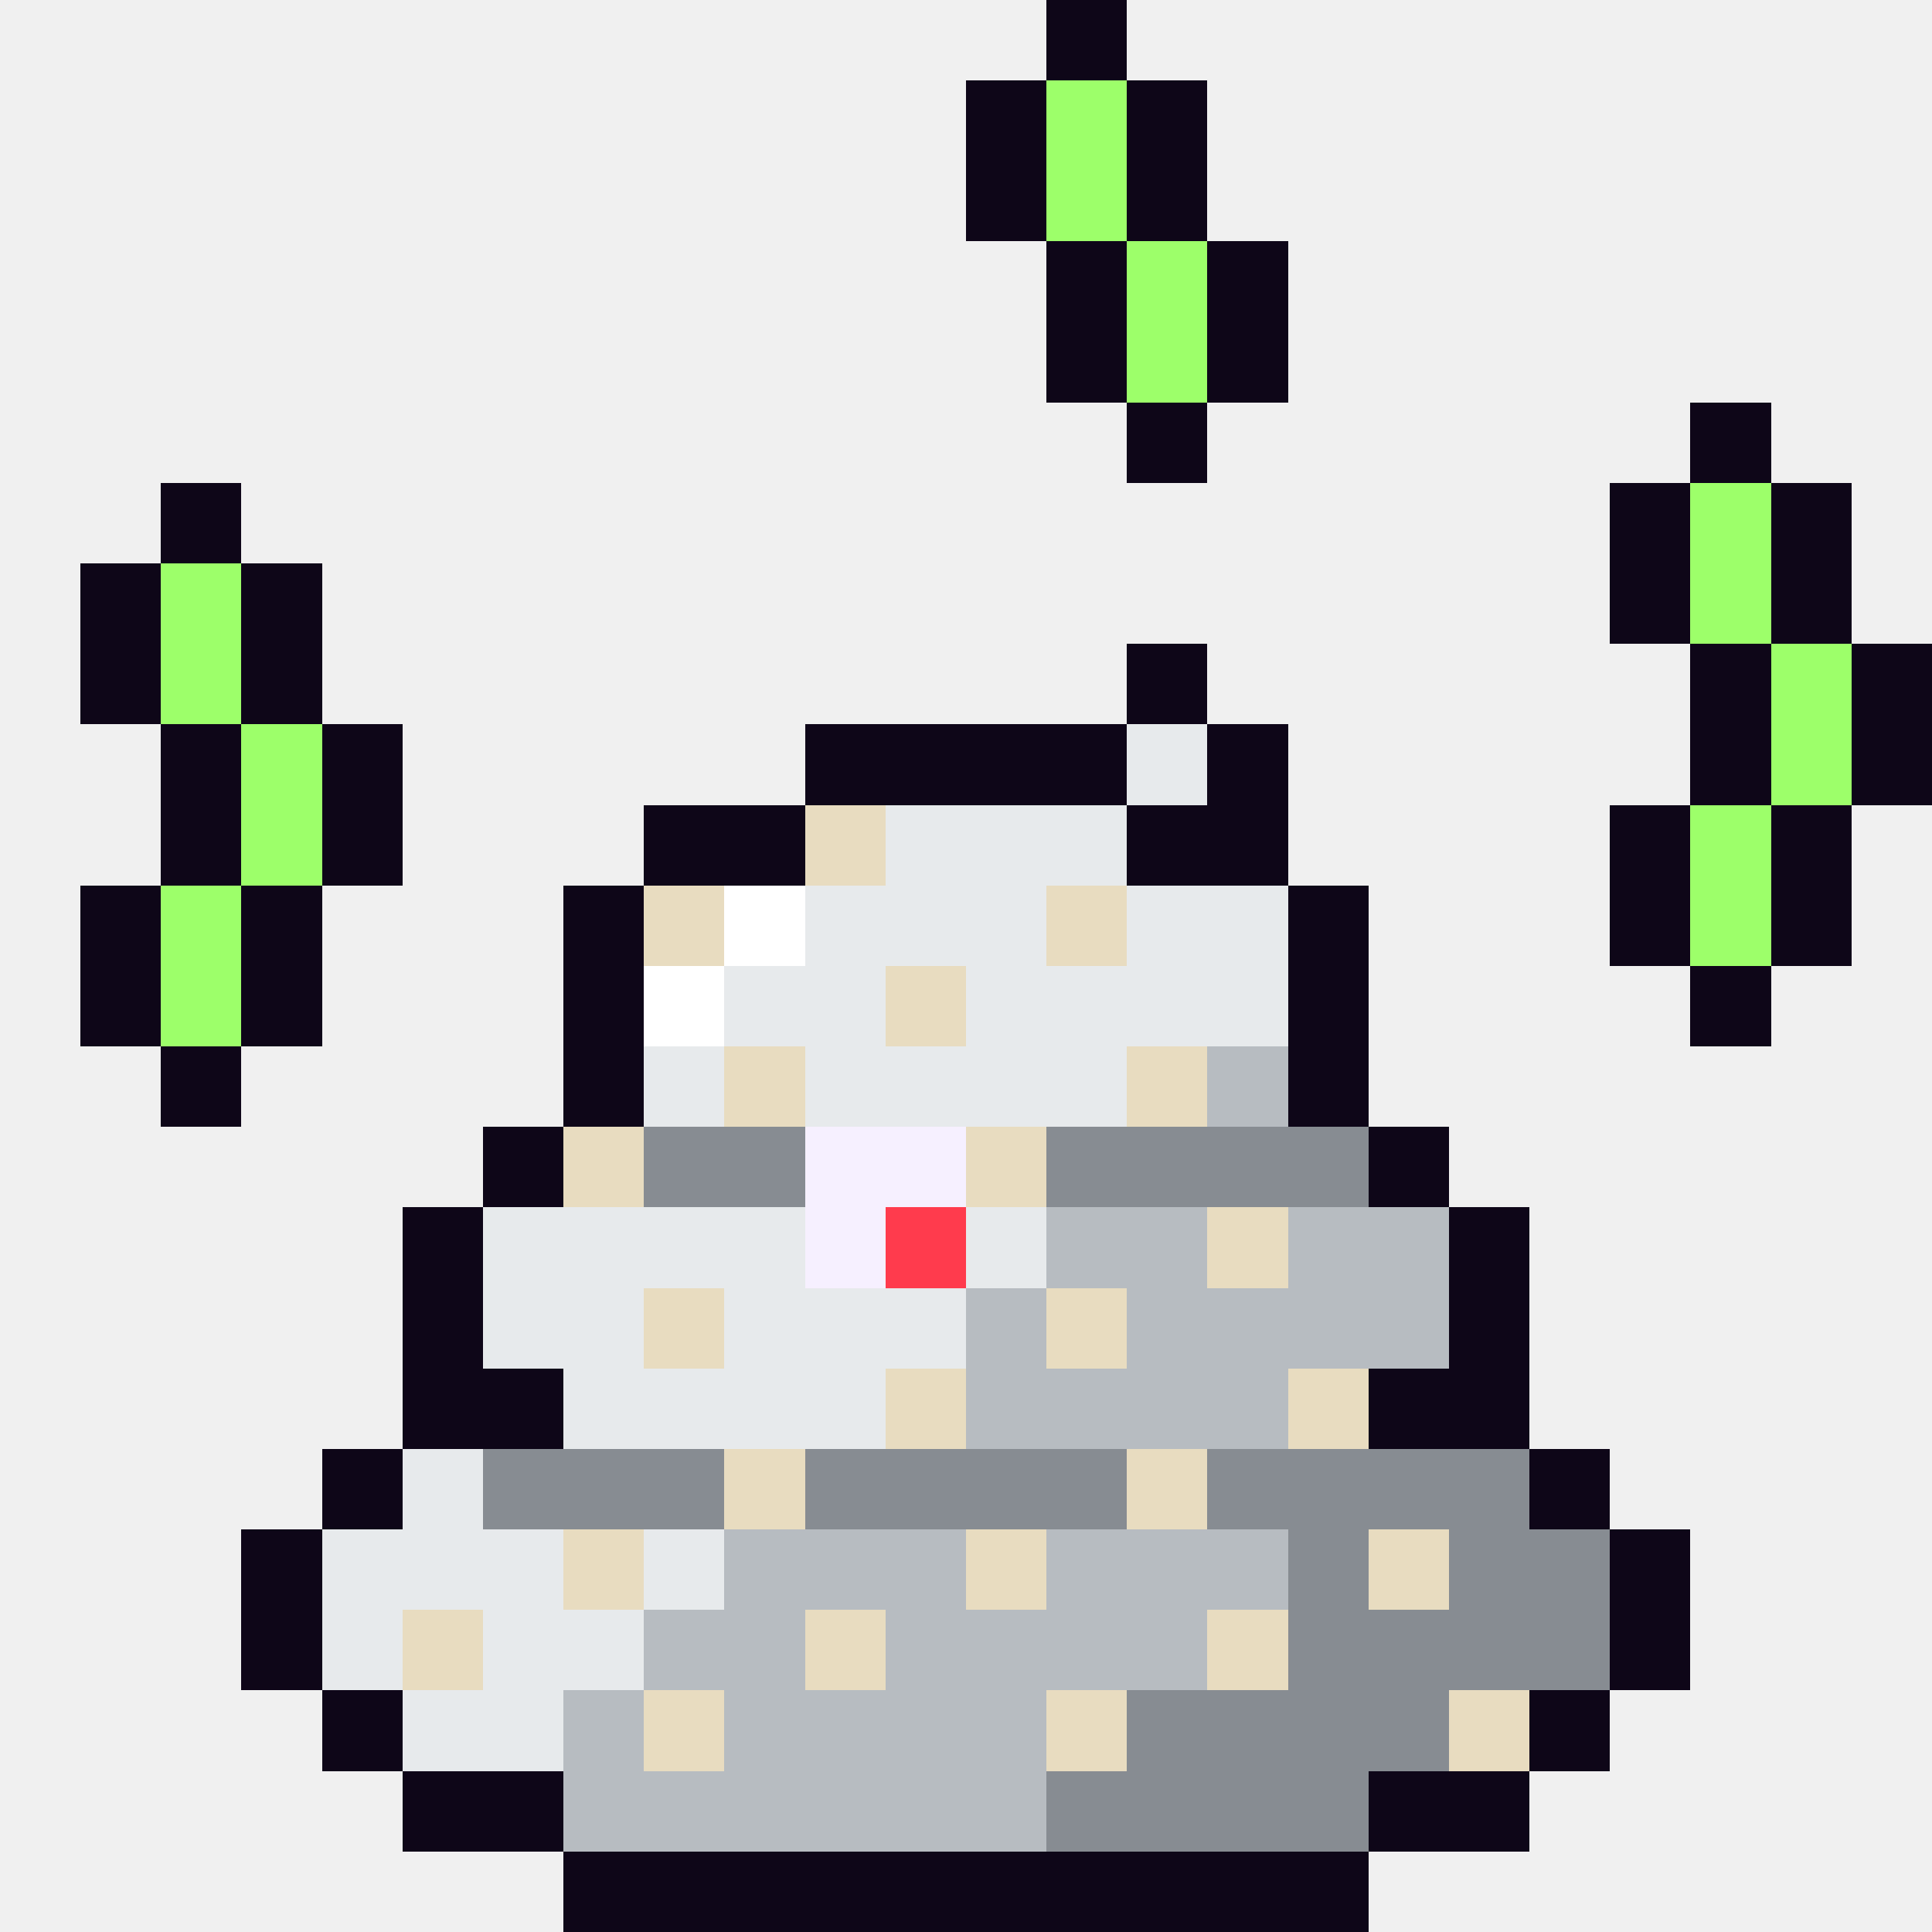
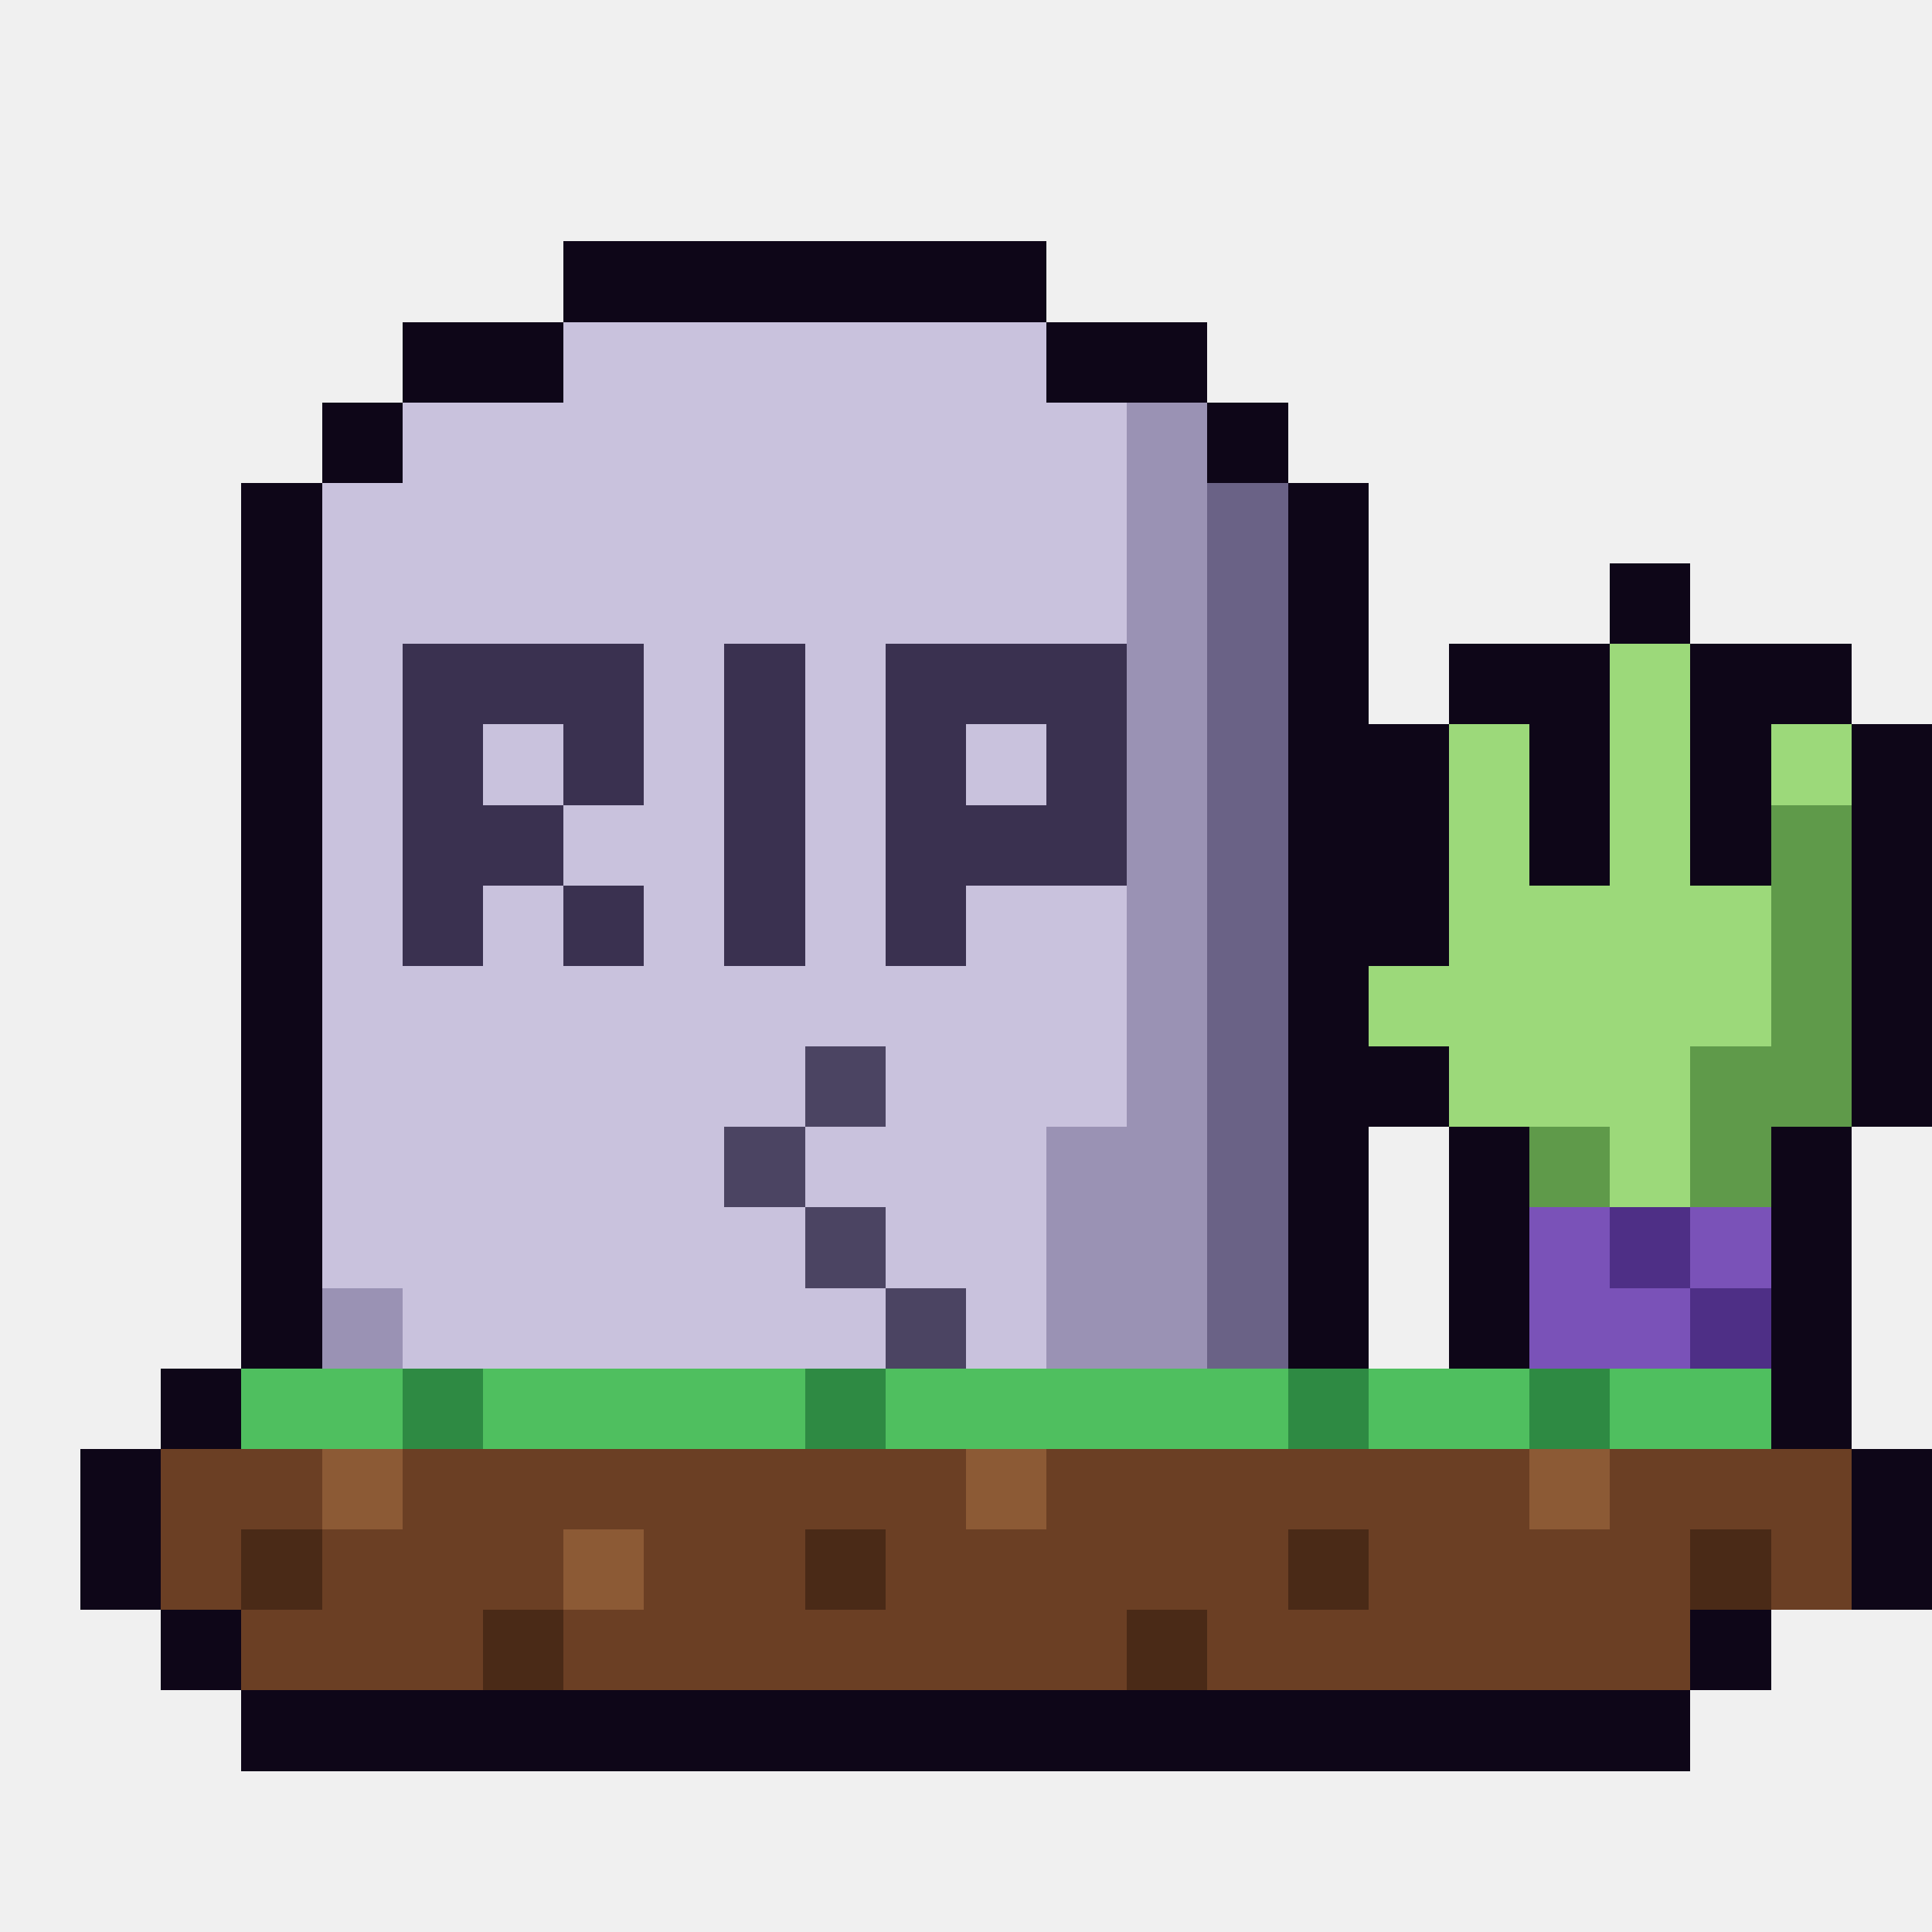
<svg xmlns="http://www.w3.org/2000/svg" viewBox="0 0 24 24" shape-rendering="crispEdges">
-   <style>@media (prefers-reduced-motion: no-preference){.stink{animation:waft 1.8s ease-in-out infinite}}@keyframes waft{0%,100%{opacity:1;transform:translateY(0)}50%{opacity:.35;transform:translateY(-1px)}}</style>
-   <rect x="13" y="0" width="1" height="1" fill="#0e0618" />
-   <rect x="12" y="1" width="1" height="1" fill="#0e0618" />
-   <rect x="14" y="1" width="1" height="1" fill="#0e0618" />
-   <rect x="12" y="2" width="1" height="1" fill="#0e0618" />
-   <rect x="14" y="2" width="1" height="1" fill="#0e0618" />
-   <rect x="13" y="3" width="1" height="1" fill="#0e0618" />
-   <rect x="15" y="3" width="1" height="1" fill="#0e0618" />
-   <rect x="13" y="4" width="1" height="1" fill="#0e0618" />
-   <rect x="15" y="4" width="1" height="1" fill="#0e0618" />
-   <rect x="14" y="5" width="1" height="1" fill="#0e0618" />
-   <rect x="21" y="5" width="1" height="1" fill="#0e0618" />
-   <rect x="2" y="6" width="1" height="1" fill="#0e0618" />
-   <rect x="20" y="6" width="1" height="1" fill="#0e0618" />
-   <rect x="22" y="6" width="1" height="1" fill="#0e0618" />
-   <rect x="1" y="7" width="1" height="1" fill="#0e0618" />
+   <style>.fog{opacity:0}@media (prefers-reduced-motion: no-preference){.glow rect{animation:glow 3s ease-in-out infinite}.fog{animation:drift 6s linear infinite}.f2{animation-delay:-3s}@keyframes glow{0%,100%{fill:#3a3150}50%{fill:#14b84e}}.glow{animation:halo 3s ease-in-out infinite}@keyframes halo{0%,100%{filter:none}50%{filter:drop-shadow(0 0 .6px #45ff7a)}}@keyframes drift{0%{opacity:0;transform:translate(-6px,0)}20%,70%{opacity:.55}100%{opacity:0;transform:translate(8px,0)}}}</style>
+   <rect x="7" y="3" width="6" height="1" fill="#0e0618" />
+   <rect x="5" y="4" width="2" height="1" fill="#0e0618" />
+   <rect x="7" y="4" width="6" height="1" fill="#c9c2dd" />
+   <rect x="13" y="4" width="2" height="1" fill="#0e0618" />
+   <rect x="4" y="5" width="1" height="1" fill="#0e0618" />
+   <rect x="5" y="5" width="9" height="1" fill="#c9c2dd" />
+   <rect x="14" y="5" width="1" height="1" fill="#9a92b4" />
+   <rect x="15" y="5" width="1" height="1" fill="#0e0618" />
+   <rect x="3" y="6" width="1" height="1" fill="#0e0618" />
+   <rect x="4" y="6" width="10" height="1" fill="#c9c2dd" />
+   <rect x="14" y="6" width="1" height="1" fill="#9a92b4" />
+   <rect x="15" y="6" width="1" height="1" fill="#6a6286" />
+   <rect x="16" y="6" width="1" height="1" fill="#0e0618" />
  <rect x="3" y="7" width="1" height="1" fill="#0e0618" />
+   <rect x="4" y="7" width="10" height="1" fill="#c9c2dd" />
+   <rect x="14" y="7" width="1" height="1" fill="#9a92b4" />
+   <rect x="15" y="7" width="1" height="1" fill="#6a6286" />
+   <rect x="16" y="7" width="1" height="1" fill="#0e0618" />
+   <rect x="3" y="8" width="1" height="1" fill="#0e0618" />
+   <rect x="4" y="8" width="1" height="1" fill="#c9c2dd" />
+   <rect x="8" y="8" width="1" height="1" fill="#c9c2dd" />
+   <rect x="10" y="8" width="1" height="1" fill="#c9c2dd" />
+   <rect x="14" y="8" width="1" height="1" fill="#9a92b4" />
+   <rect x="15" y="8" width="1" height="1" fill="#6a6286" />
+   <rect x="16" y="8" width="1" height="1" fill="#0e0618" />
+   <rect x="3" y="9" width="1" height="1" fill="#0e0618" />
+   <rect x="4" y="9" width="1" height="1" fill="#c9c2dd" />
+   <rect x="6" y="9" width="1" height="1" fill="#c9c2dd" />
+   <rect x="8" y="9" width="1" height="1" fill="#c9c2dd" />
+   <rect x="10" y="9" width="1" height="1" fill="#c9c2dd" />
+   <rect x="12" y="9" width="1" height="1" fill="#c9c2dd" />
+   <rect x="14" y="9" width="1" height="1" fill="#9a92b4" />
+   <rect x="15" y="9" width="1" height="1" fill="#6a6286" />
+   <rect x="16" y="9" width="1" height="1" fill="#0e0618" />
+   <rect x="3" y="10" width="1" height="1" fill="#0e0618" />
+   <rect x="4" y="10" width="1" height="1" fill="#c9c2dd" />
+   <rect x="7" y="10" width="2" height="1" fill="#c9c2dd" />
+   <rect x="10" y="10" width="1" height="1" fill="#c9c2dd" />
+   <rect x="14" y="10" width="1" height="1" fill="#9a92b4" />
+   <rect x="15" y="10" width="1" height="1" fill="#6a6286" />
+   <rect x="16" y="10" width="1" height="1" fill="#0e0618" />
+   <rect x="3" y="11" width="1" height="1" fill="#0e0618" />
+   <rect x="4" y="11" width="1" height="1" fill="#c9c2dd" />
+   <rect x="6" y="11" width="1" height="1" fill="#c9c2dd" />
+   <rect x="8" y="11" width="1" height="1" fill="#c9c2dd" />
+   <rect x="10" y="11" width="1" height="1" fill="#c9c2dd" />
+   <rect x="12" y="11" width="2" height="1" fill="#c9c2dd" />
+   <rect x="14" y="11" width="1" height="1" fill="#9a92b4" />
+   <rect x="15" y="11" width="1" height="1" fill="#6a6286" />
+   <rect x="16" y="11" width="1" height="1" fill="#0e0618" />
+   <rect x="3" y="12" width="1" height="1" fill="#0e0618" />
+   <rect x="4" y="12" width="10" height="1" fill="#c9c2dd" />
+   <rect x="14" y="12" width="1" height="1" fill="#9a92b4" />
+   <rect x="15" y="12" width="1" height="1" fill="#6a6286" />
+   <rect x="16" y="12" width="1" height="1" fill="#0e0618" />
+   <rect x="3" y="13" width="1" height="1" fill="#0e0618" />
+   <rect x="4" y="13" width="6" height="1" fill="#c9c2dd" />
+   <rect x="11" y="13" width="3" height="1" fill="#c9c2dd" />
+   <rect x="14" y="13" width="1" height="1" fill="#9a92b4" />
+   <rect x="15" y="13" width="1" height="1" fill="#6a6286" />
+   <rect x="16" y="13" width="1" height="1" fill="#0e0618" />
+   <rect x="3" y="14" width="1" height="1" fill="#0e0618" />
+   <rect x="4" y="14" width="5" height="1" fill="#c9c2dd" />
+   <rect x="10" y="14" width="3" height="1" fill="#c9c2dd" />
+   <rect x="13" y="14" width="2" height="1" fill="#9a92b4" />
+   <rect x="15" y="14" width="1" height="1" fill="#6a6286" />
+   <rect x="16" y="14" width="1" height="1" fill="#0e0618" />
+   <rect x="3" y="15" width="1" height="1" fill="#0e0618" />
+   <rect x="4" y="15" width="6" height="1" fill="#c9c2dd" />
+   <rect x="11" y="15" width="2" height="1" fill="#c9c2dd" />
+   <rect x="13" y="15" width="2" height="1" fill="#9a92b4" />
+   <rect x="15" y="15" width="1" height="1" fill="#6a6286" />
+   <rect x="16" y="15" width="1" height="1" fill="#0e0618" />
+   <rect x="3" y="16" width="1" height="1" fill="#0e0618" />
+   <rect x="4" y="16" width="1" height="1" fill="#9a92b4" />
+   <rect x="5" y="16" width="6" height="1" fill="#c9c2dd" />
+   <rect x="12" y="16" width="1" height="1" fill="#c9c2dd" />
+   <rect x="13" y="16" width="2" height="1" fill="#9a92b4" />
+   <rect x="15" y="16" width="1" height="1" fill="#6a6286" />
+   <rect x="16" y="16" width="1" height="1" fill="#0e0618" />
+   <rect x="3" y="17" width="1" height="1" fill="#0e0618" />
+   <rect x="4" y="17" width="2" height="1" fill="#9a92b4" />
+   <rect x="6" y="17" width="6" height="1" fill="#c9c2dd" />
+   <rect x="12" y="17" width="3" height="1" fill="#9a92b4" />
+   <rect x="15" y="17" width="1" height="1" fill="#6a6286" />
+   <rect x="16" y="17" width="1" height="1" fill="#0e0618" />
+   <g class="glow">
+     <rect x="5" y="8" width="3" height="1" fill="#3a3150" />
+     <rect x="9" y="8" width="1" height="1" fill="#3a3150" />
+     <rect x="11" y="8" width="3" height="1" fill="#3a3150" />
+     <rect x="5" y="9" width="1" height="1" fill="#3a3150" />
+     <rect x="7" y="9" width="1" height="1" fill="#3a3150" />
+     <rect x="9" y="9" width="1" height="1" fill="#3a3150" />
+     <rect x="11" y="9" width="1" height="1" fill="#3a3150" />
+     <rect x="13" y="9" width="1" height="1" fill="#3a3150" />
+     <rect x="5" y="10" width="2" height="1" fill="#3a3150" />
+     <rect x="9" y="10" width="1" height="1" fill="#3a3150" />
+     <rect x="11" y="10" width="3" height="1" fill="#3a3150" />
+     <rect x="5" y="11" width="1" height="1" fill="#3a3150" />
+     <rect x="7" y="11" width="1" height="1" fill="#3a3150" />
+     <rect x="9" y="11" width="1" height="1" fill="#3a3150" />
+     <rect x="11" y="11" width="1" height="1" fill="#3a3150" />
+     <rect x="10" y="13" width="1" height="1" fill="#4b4462" />
+     <rect x="9" y="14" width="1" height="1" fill="#4b4462" />
+     <rect x="10" y="15" width="1" height="1" fill="#4b4462" />
+     <rect x="11" y="16" width="1" height="1" fill="#4b4462" />
+   </g>
  <rect x="20" y="7" width="1" height="1" fill="#0e0618" />
-   <rect x="22" y="7" width="1" height="1" fill="#0e0618" />
-   <rect x="1" y="8" width="1" height="1" fill="#0e0618" />
-   <rect x="3" y="8" width="1" height="1" fill="#0e0618" />
-   <rect x="14" y="8" width="1" height="1" fill="#0e0618" />
-   <rect x="21" y="8" width="1" height="1" fill="#0e0618" />
-   <rect x="23" y="8" width="1" height="1" fill="#0e0618" />
-   <rect x="2" y="9" width="1" height="1" fill="#0e0618" />
-   <rect x="4" y="9" width="1" height="1" fill="#0e0618" />
-   <rect x="10" y="9" width="4" height="1" fill="#0e0618" />
-   <rect x="14" y="9" width="1" height="1" fill="#e7eaec" />
-   <rect x="15" y="9" width="1" height="1" fill="#0e0618" />
+   <rect x="18" y="8" width="2" height="1" fill="#0e0618" />
+   <rect x="20" y="8" width="1" height="1" fill="#9cd97a" />
+   <rect x="21" y="8" width="2" height="1" fill="#0e0618" />
+   <rect x="17" y="9" width="1" height="1" fill="#0e0618" />
+   <rect x="18" y="9" width="1" height="1" fill="#9cd97a" />
+   <rect x="19" y="9" width="1" height="1" fill="#0e0618" />
+   <rect x="20" y="9" width="1" height="1" fill="#9cd97a" />
  <rect x="21" y="9" width="1" height="1" fill="#0e0618" />
+   <rect x="22" y="9" width="1" height="1" fill="#9cd97a" />
  <rect x="23" y="9" width="1" height="1" fill="#0e0618" />
-   <rect x="2" y="10" width="1" height="1" fill="#0e0618" />
-   <rect x="4" y="10" width="1" height="1" fill="#0e0618" />
-   <rect x="8" y="10" width="2" height="1" fill="#0e0618" />
-   <rect x="10" y="10" width="1" height="1" fill="#e8dcc0" />
-   <rect x="11" y="10" width="3" height="1" fill="#e7eaec" />
-   <rect x="14" y="10" width="2" height="1" fill="#0e0618" />
-   <rect x="20" y="10" width="1" height="1" fill="#0e0618" />
-   <rect x="22" y="10" width="1" height="1" fill="#0e0618" />
-   <rect x="1" y="11" width="1" height="1" fill="#0e0618" />
-   <rect x="3" y="11" width="1" height="1" fill="#0e0618" />
-   <rect x="7" y="11" width="1" height="1" fill="#0e0618" />
-   <rect x="8" y="11" width="1" height="1" fill="#e8dcc0" />
-   <rect x="9" y="11" width="1" height="1" fill="#ffffff" />
-   <rect x="10" y="11" width="3" height="1" fill="#e7eaec" />
-   <rect x="13" y="11" width="1" height="1" fill="#e8dcc0" />
-   <rect x="14" y="11" width="2" height="1" fill="#e7eaec" />
-   <rect x="16" y="11" width="1" height="1" fill="#0e0618" />
-   <rect x="20" y="11" width="1" height="1" fill="#0e0618" />
-   <rect x="22" y="11" width="1" height="1" fill="#0e0618" />
-   <rect x="1" y="12" width="1" height="1" fill="#0e0618" />
-   <rect x="3" y="12" width="1" height="1" fill="#0e0618" />
-   <rect x="7" y="12" width="1" height="1" fill="#0e0618" />
-   <rect x="8" y="12" width="1" height="1" fill="#ffffff" />
-   <rect x="9" y="12" width="2" height="1" fill="#e7eaec" />
-   <rect x="11" y="12" width="1" height="1" fill="#e8dcc0" />
-   <rect x="12" y="12" width="4" height="1" fill="#e7eaec" />
+   <rect x="17" y="10" width="1" height="1" fill="#0e0618" />
+   <rect x="18" y="10" width="1" height="1" fill="#9cd97a" />
+   <rect x="19" y="10" width="1" height="1" fill="#0e0618" />
+   <rect x="20" y="10" width="1" height="1" fill="#9cd97a" />
+   <rect x="21" y="10" width="1" height="1" fill="#0e0618" />
+   <rect x="22" y="10" width="1" height="1" fill="#5f9a4a" />
+   <rect x="23" y="10" width="1" height="1" fill="#0e0618" />
+   <rect x="16" y="11" width="2" height="1" fill="#0e0618" />
+   <rect x="18" y="11" width="4" height="1" fill="#9cd97a" />
+   <rect x="22" y="11" width="1" height="1" fill="#5f9a4a" />
+   <rect x="23" y="11" width="1" height="1" fill="#0e0618" />
  <rect x="16" y="12" width="1" height="1" fill="#0e0618" />
-   <rect x="21" y="12" width="1" height="1" fill="#0e0618" />
-   <rect x="2" y="13" width="1" height="1" fill="#0e0618" />
-   <rect x="7" y="13" width="1" height="1" fill="#0e0618" />
-   <rect x="8" y="13" width="1" height="1" fill="#e7eaec" />
-   <rect x="9" y="13" width="1" height="1" fill="#e8dcc0" />
-   <rect x="10" y="13" width="4" height="1" fill="#e7eaec" />
-   <rect x="14" y="13" width="1" height="1" fill="#e8dcc0" />
-   <rect x="15" y="13" width="1" height="1" fill="#b7bcc1" />
-   <rect x="16" y="13" width="1" height="1" fill="#0e0618" />
-   <rect x="6" y="14" width="1" height="1" fill="#0e0618" />
-   <rect x="7" y="14" width="1" height="1" fill="#e8dcc0" />
-   <rect x="8" y="14" width="2" height="1" fill="#878c92" />
-   <rect x="10" y="14" width="2" height="1" fill="#f6f0ff" />
-   <rect x="12" y="14" width="1" height="1" fill="#e8dcc0" />
-   <rect x="13" y="14" width="4" height="1" fill="#878c92" />
-   <rect x="17" y="14" width="1" height="1" fill="#0e0618" />
-   <rect x="5" y="15" width="1" height="1" fill="#0e0618" />
-   <rect x="6" y="15" width="4" height="1" fill="#e7eaec" />
-   <rect x="10" y="15" width="1" height="1" fill="#f6f0ff" />
-   <rect x="11" y="15" width="1" height="1" fill="#ff3b4d" />
-   <rect x="12" y="15" width="1" height="1" fill="#e7eaec" />
-   <rect x="13" y="15" width="2" height="1" fill="#b7bcc1" />
-   <rect x="15" y="15" width="1" height="1" fill="#e8dcc0" />
-   <rect x="16" y="15" width="2" height="1" fill="#b7bcc1" />
+   <rect x="17" y="12" width="5" height="1" fill="#9cd97a" />
+   <rect x="22" y="12" width="1" height="1" fill="#5f9a4a" />
+   <rect x="23" y="12" width="1" height="1" fill="#0e0618" />
+   <rect x="16" y="13" width="2" height="1" fill="#0e0618" />
+   <rect x="18" y="13" width="3" height="1" fill="#9cd97a" />
+   <rect x="21" y="13" width="2" height="1" fill="#5f9a4a" />
+   <rect x="23" y="13" width="1" height="1" fill="#0e0618" />
+   <rect x="18" y="14" width="1" height="1" fill="#0e0618" />
+   <rect x="19" y="14" width="1" height="1" fill="#5f9a4a" />
+   <rect x="20" y="14" width="1" height="1" fill="#9cd97a" />
+   <rect x="21" y="14" width="1" height="1" fill="#5f9a4a" />
+   <rect x="22" y="14" width="1" height="1" fill="#0e0618" />
  <rect x="18" y="15" width="1" height="1" fill="#0e0618" />
-   <rect x="5" y="16" width="1" height="1" fill="#0e0618" />
-   <rect x="6" y="16" width="2" height="1" fill="#e7eaec" />
-   <rect x="8" y="16" width="1" height="1" fill="#e8dcc0" />
-   <rect x="9" y="16" width="3" height="1" fill="#e7eaec" />
-   <rect x="12" y="16" width="1" height="1" fill="#b7bcc1" />
-   <rect x="13" y="16" width="1" height="1" fill="#e8dcc0" />
-   <rect x="14" y="16" width="4" height="1" fill="#b7bcc1" />
+   <rect x="19" y="15" width="1" height="1" fill="#7a52b8" />
+   <rect x="20" y="15" width="1" height="1" fill="#4e2f86" />
+   <rect x="21" y="15" width="1" height="1" fill="#7a52b8" />
+   <rect x="22" y="15" width="1" height="1" fill="#0e0618" />
  <rect x="18" y="16" width="1" height="1" fill="#0e0618" />
-   <rect x="5" y="17" width="2" height="1" fill="#0e0618" />
-   <rect x="7" y="17" width="4" height="1" fill="#e7eaec" />
-   <rect x="11" y="17" width="1" height="1" fill="#e8dcc0" />
-   <rect x="12" y="17" width="4" height="1" fill="#b7bcc1" />
-   <rect x="16" y="17" width="1" height="1" fill="#e8dcc0" />
-   <rect x="17" y="17" width="2" height="1" fill="#0e0618" />
-   <rect x="4" y="18" width="1" height="1" fill="#0e0618" />
-   <rect x="5" y="18" width="1" height="1" fill="#e7eaec" />
-   <rect x="6" y="18" width="3" height="1" fill="#878c92" />
-   <rect x="9" y="18" width="1" height="1" fill="#e8dcc0" />
-   <rect x="10" y="18" width="4" height="1" fill="#878c92" />
-   <rect x="14" y="18" width="1" height="1" fill="#e8dcc0" />
-   <rect x="15" y="18" width="4" height="1" fill="#878c92" />
-   <rect x="19" y="18" width="1" height="1" fill="#0e0618" />
-   <rect x="3" y="19" width="1" height="1" fill="#0e0618" />
-   <rect x="4" y="19" width="3" height="1" fill="#e7eaec" />
-   <rect x="7" y="19" width="1" height="1" fill="#e8dcc0" />
-   <rect x="8" y="19" width="1" height="1" fill="#e7eaec" />
-   <rect x="9" y="19" width="3" height="1" fill="#b7bcc1" />
-   <rect x="12" y="19" width="1" height="1" fill="#e8dcc0" />
-   <rect x="13" y="19" width="3" height="1" fill="#b7bcc1" />
-   <rect x="16" y="19" width="1" height="1" fill="#878c92" />
-   <rect x="17" y="19" width="1" height="1" fill="#e8dcc0" />
-   <rect x="18" y="19" width="2" height="1" fill="#878c92" />
-   <rect x="20" y="19" width="1" height="1" fill="#0e0618" />
-   <rect x="3" y="20" width="1" height="1" fill="#0e0618" />
-   <rect x="4" y="20" width="1" height="1" fill="#e7eaec" />
-   <rect x="5" y="20" width="1" height="1" fill="#e8dcc0" />
-   <rect x="6" y="20" width="2" height="1" fill="#e7eaec" />
-   <rect x="8" y="20" width="2" height="1" fill="#b7bcc1" />
-   <rect x="10" y="20" width="1" height="1" fill="#e8dcc0" />
-   <rect x="11" y="20" width="4" height="1" fill="#b7bcc1" />
-   <rect x="15" y="20" width="1" height="1" fill="#e8dcc0" />
-   <rect x="16" y="20" width="4" height="1" fill="#878c92" />
-   <rect x="20" y="20" width="1" height="1" fill="#0e0618" />
-   <rect x="4" y="21" width="1" height="1" fill="#0e0618" />
-   <rect x="5" y="21" width="2" height="1" fill="#e7eaec" />
-   <rect x="7" y="21" width="1" height="1" fill="#b7bcc1" />
-   <rect x="8" y="21" width="1" height="1" fill="#e8dcc0" />
-   <rect x="9" y="21" width="4" height="1" fill="#b7bcc1" />
-   <rect x="13" y="21" width="1" height="1" fill="#e8dcc0" />
-   <rect x="14" y="21" width="4" height="1" fill="#878c92" />
-   <rect x="18" y="21" width="1" height="1" fill="#e8dcc0" />
-   <rect x="19" y="21" width="1" height="1" fill="#0e0618" />
-   <rect x="5" y="22" width="2" height="1" fill="#0e0618" />
-   <rect x="7" y="22" width="6" height="1" fill="#b7bcc1" />
-   <rect x="13" y="22" width="4" height="1" fill="#878c92" />
-   <rect x="17" y="22" width="2" height="1" fill="#0e0618" />
-   <rect x="7" y="23" width="10" height="1" fill="#0e0618" />
-   <g class="stink">
-     <rect x="13" y="1" width="1" height="1" fill="#9dff6a" />
-     <rect x="13" y="2" width="1" height="1" fill="#9dff6a" />
-     <rect x="14" y="3" width="1" height="1" fill="#9dff6a" />
-     <rect x="14" y="4" width="1" height="1" fill="#9dff6a" />
-     <rect x="21" y="6" width="1" height="1" fill="#9dff6a" />
-     <rect x="2" y="7" width="1" height="1" fill="#9dff6a" />
-     <rect x="21" y="7" width="1" height="1" fill="#9dff6a" />
-     <rect x="2" y="8" width="1" height="1" fill="#9dff6a" />
-     <rect x="22" y="8" width="1" height="1" fill="#9dff6a" />
-     <rect x="3" y="9" width="1" height="1" fill="#9dff6a" />
-     <rect x="22" y="9" width="1" height="1" fill="#9dff6a" />
-     <rect x="3" y="10" width="1" height="1" fill="#9dff6a" />
-     <rect x="21" y="10" width="1" height="1" fill="#9dff6a" />
-     <rect x="2" y="11" width="1" height="1" fill="#9dff6a" />
-     <rect x="21" y="11" width="1" height="1" fill="#9dff6a" />
-     <rect x="2" y="12" width="1" height="1" fill="#9dff6a" />
+   <rect x="19" y="16" width="2" height="1" fill="#7a52b8" />
+   <rect x="21" y="16" width="1" height="1" fill="#4e2f86" />
+   <rect x="22" y="16" width="1" height="1" fill="#0e0618" />
+   <rect x="2" y="17" width="1" height="1" fill="#0e0618" />
+   <rect x="3" y="17" width="2" height="1" fill="#4fbf5f" />
+   <rect x="5" y="17" width="1" height="1" fill="#2e8a43" />
+   <rect x="6" y="17" width="4" height="1" fill="#4fbf5f" />
+   <rect x="10" y="17" width="1" height="1" fill="#2e8a43" />
+   <rect x="11" y="17" width="5" height="1" fill="#4fbf5f" />
+   <rect x="16" y="17" width="1" height="1" fill="#2e8a43" />
+   <rect x="17" y="17" width="2" height="1" fill="#4fbf5f" />
+   <rect x="19" y="17" width="1" height="1" fill="#2e8a43" />
+   <rect x="20" y="17" width="2" height="1" fill="#4fbf5f" />
+   <rect x="22" y="17" width="1" height="1" fill="#0e0618" />
+   <rect x="1" y="18" width="1" height="1" fill="#0e0618" />
+   <rect x="2" y="18" width="2" height="1" fill="#6b3f24" />
+   <rect x="4" y="18" width="1" height="1" fill="#8c5a35" />
+   <rect x="5" y="18" width="7" height="1" fill="#6b3f24" />
+   <rect x="12" y="18" width="1" height="1" fill="#8c5a35" />
+   <rect x="13" y="18" width="6" height="1" fill="#6b3f24" />
+   <rect x="19" y="18" width="1" height="1" fill="#8c5a35" />
+   <rect x="20" y="18" width="3" height="1" fill="#6b3f24" />
+   <rect x="23" y="18" width="1" height="1" fill="#0e0618" />
+   <rect x="1" y="19" width="1" height="1" fill="#0e0618" />
+   <rect x="2" y="19" width="1" height="1" fill="#6b3f24" />
+   <rect x="3" y="19" width="1" height="1" fill="#4a2a17" />
+   <rect x="4" y="19" width="3" height="1" fill="#6b3f24" />
+   <rect x="7" y="19" width="1" height="1" fill="#8c5a35" />
+   <rect x="8" y="19" width="2" height="1" fill="#6b3f24" />
+   <rect x="10" y="19" width="1" height="1" fill="#4a2a17" />
+   <rect x="11" y="19" width="5" height="1" fill="#6b3f24" />
+   <rect x="16" y="19" width="1" height="1" fill="#4a2a17" />
+   <rect x="17" y="19" width="4" height="1" fill="#6b3f24" />
+   <rect x="21" y="19" width="1" height="1" fill="#4a2a17" />
+   <rect x="22" y="19" width="1" height="1" fill="#6b3f24" />
+   <rect x="23" y="19" width="1" height="1" fill="#0e0618" />
+   <rect x="2" y="20" width="1" height="1" fill="#0e0618" />
+   <rect x="3" y="20" width="3" height="1" fill="#6b3f24" />
+   <rect x="6" y="20" width="1" height="1" fill="#4a2a17" />
+   <rect x="7" y="20" width="7" height="1" fill="#6b3f24" />
+   <rect x="14" y="20" width="1" height="1" fill="#4a2a17" />
+   <rect x="15" y="20" width="6" height="1" fill="#6b3f24" />
+   <rect x="21" y="20" width="1" height="1" fill="#0e0618" />
+   <rect x="3" y="21" width="18" height="1" fill="#0e0618" />
+   <g class="fog f1">
+     <rect x="2" y="19" width="7" height="1" fill="#e9e4f5" />
+     <rect x="3" y="18" width="4" height="1" fill="#e9e4f5" />
+   </g>
+   <g class="fog f2">
+     <rect x="12" y="20" width="6" height="1" fill="#e9e4f5" />
+     <rect x="13" y="19" width="3" height="1" fill="#e9e4f5" />
  </g>
</svg>
